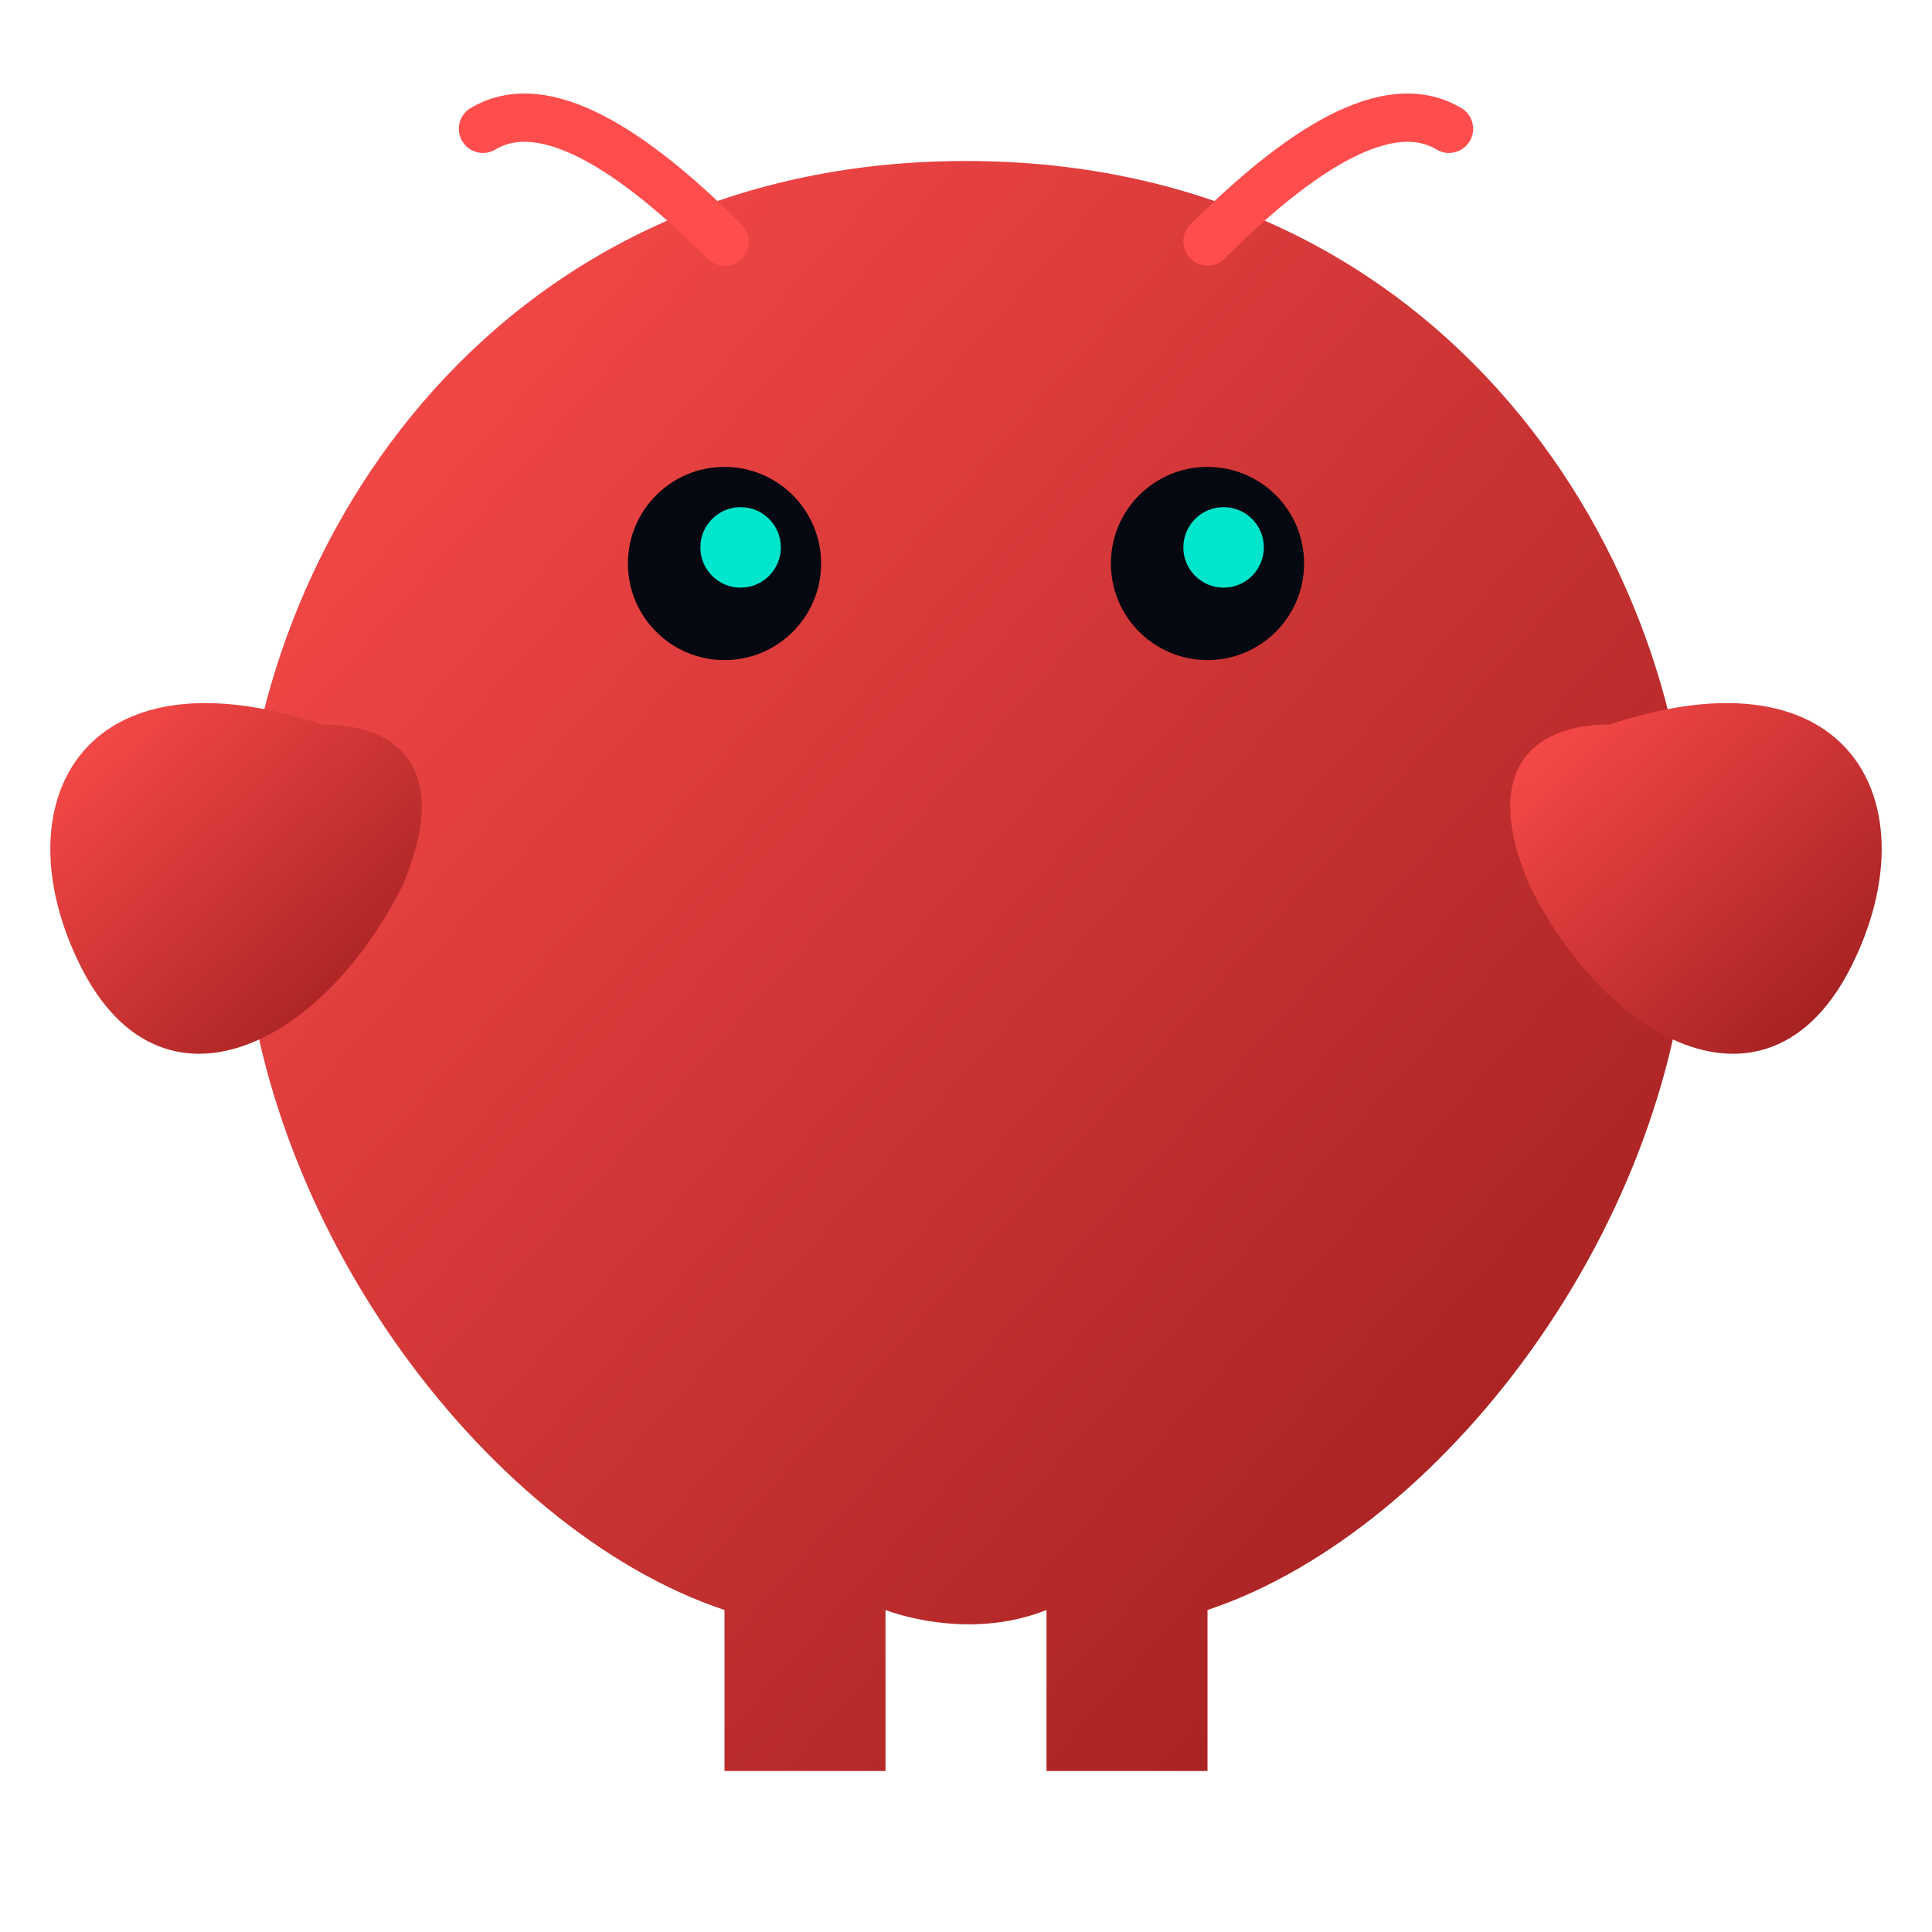
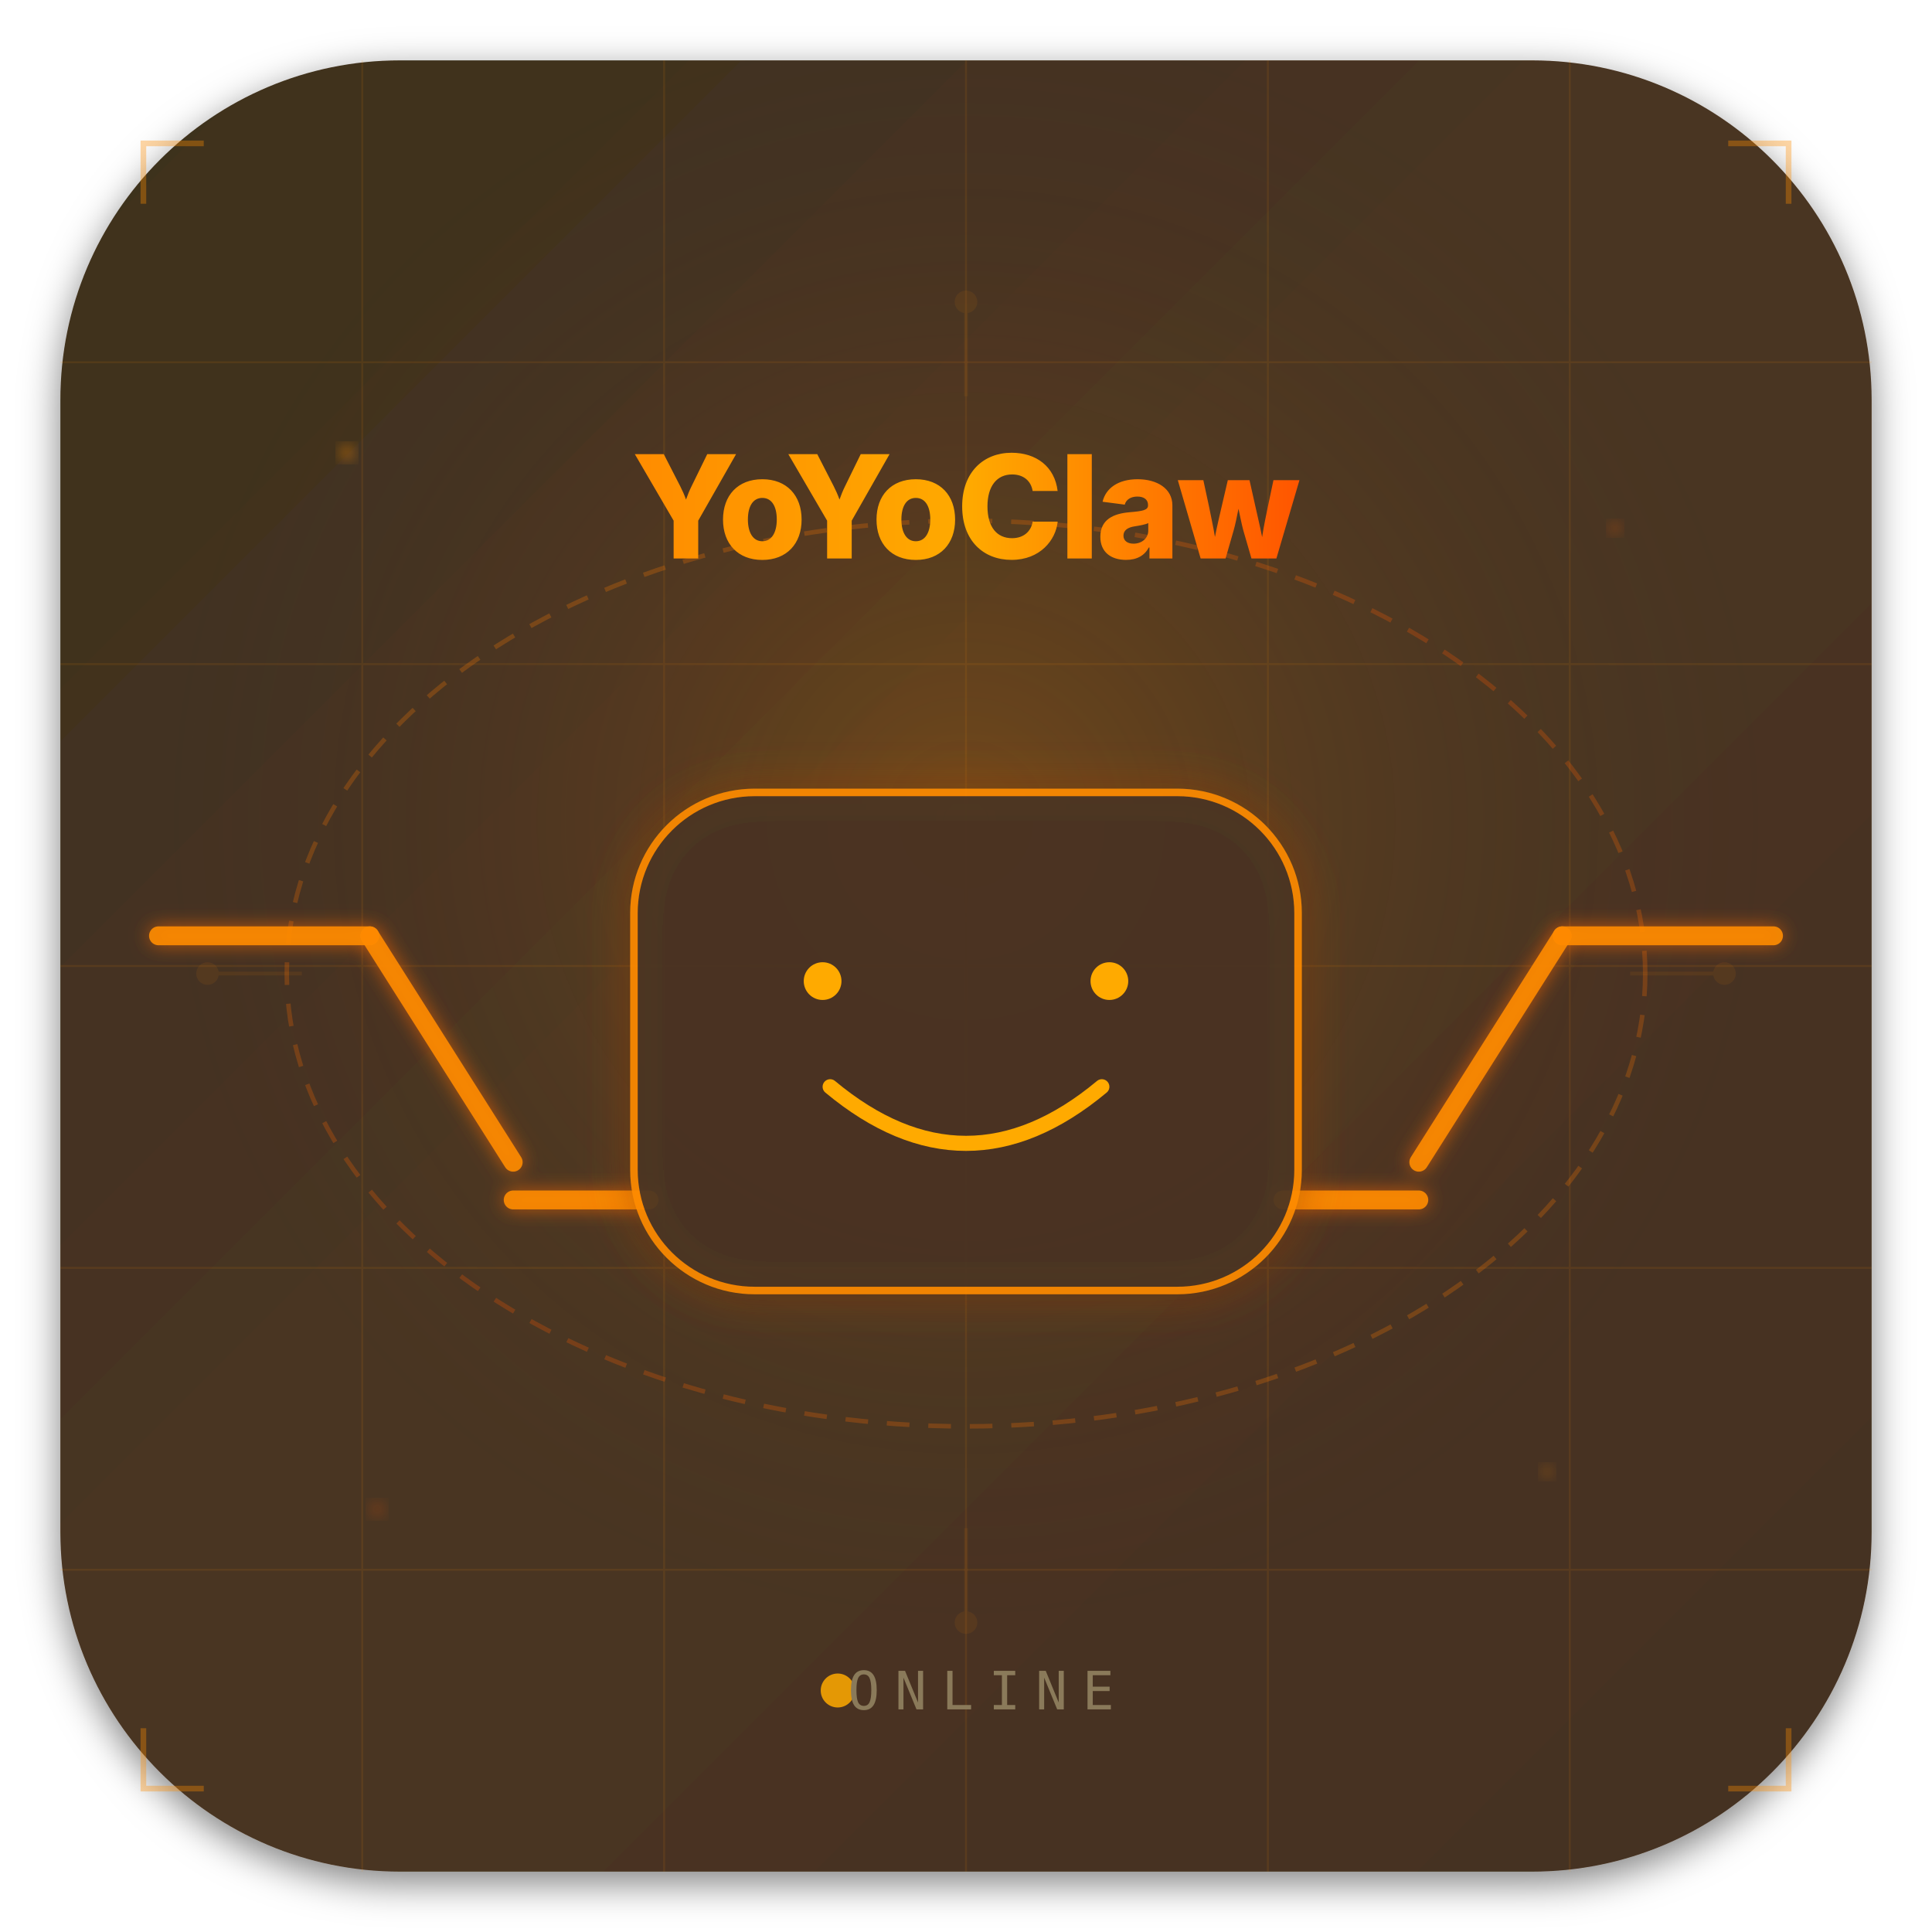
- <svg xmlns="http://www.w3.org/2000/svg" viewBox="0 0 120 120" fill="none">
+ <svg xmlns="http://www.w3.org/2000/svg" viewBox="0 0 512 512" width="512" height="512">
  <defs>
-     <linearGradient id="lobster-gradient" x1="0%" y1="0%" x2="100%" y2="100%">
-       <stop offset="0%" stop-color="#ff4d4d" />
-       <stop offset="100%" stop-color="#991b1b" />
+     <linearGradient id="bgGrad" x1="0%" y1="0%" x2="100%" y2="100%">
+       <stop offset="0%" stop-color="#3d2f1e" />
+       <stop offset="50%" stop-color="#4a3522" />
+       <stop offset="100%" stop-color="#443020" />
+     </linearGradient>
+     <radialGradient id="glowCenter" cx="50%" cy="42%" r="45%">
+       <stop offset="0%" stop-color="#ff8c00" stop-opacity="0.22" />
+       <stop offset="100%" stop-color="#3d2f1e" stop-opacity="0" />
+     </radialGradient>
+     <linearGradient id="ringGrad" x1="0%" y1="0%" x2="100%" y2="100%">
+       <stop offset="0%" stop-color="#ff8c00" />
+       <stop offset="50%" stop-color="#ff5500" />
+       <stop offset="100%" stop-color="#ff8c00" />
+     </linearGradient>
+     <filter id="outerGlow" x="-20%" y="-20%" width="140%" height="140%">
+       <feGaussianBlur in="SourceGraphic" stdDeviation="6" result="blur" />
+       <feColorMatrix in="blur" type="matrix" values="1 0 0 0 0  0 0.5 0 0 0  0 0 0 0 0  0 0 0 0.5 0" result="colorBlur" />
+       <feMerge>
+         <feMergeNode in="colorBlur" />
+         <feMergeNode in="SourceGraphic" />
+       </feMerge>
+     </filter>
+     <filter id="shadow" x="-10%" y="-10%" width="130%" height="130%">
+       <feDropShadow dx="0" dy="3" stdDeviation="5" flood-color="#000" flood-opacity="0.5" />
+     </filter>
+     <filter id="textGlow" x="-15%" y="-15%" width="130%" height="130%">
+       <feGaussianBlur in="SourceGraphic" stdDeviation="2.5" result="blur" />
+       <feColorMatrix in="blur" type="matrix" values="1 0 0 0 0  0 0.55 0 0 0  0 0 0 0 0  0 0 0 0.7 0" result="colorBlur" />
+       <feMerge>
+         <feMergeNode in="colorBlur" />
+         <feMergeNode in="SourceGraphic" />
+       </feMerge>
+     </filter>
+     <filter id="particleGlow">
+       <feGaussianBlur stdDeviation="2" />
+     </filter>
+     <linearGradient id="brandGrad" x1="0%" y1="0%" x2="100%" y2="0%">
+       <stop offset="0%" stop-color="#ff8c00" />
+       <stop offset="50%" stop-color="#ffaa00" />
+       <stop offset="100%" stop-color="#ff5500" />
    </linearGradient>
  </defs>
-   <path d="M60 10 C30 10 15 35 15 55 C15 75 30 95 45 100 L45 110 L55 110 L55 100 C55 100 60 102 65 100 L65 110 L75 110 L75 100 C90 95 105 75 105 55 C105 35 90 10 60 10Z" fill="url(#lobster-gradient)" />
-   <path d="M20 45 C5 40 0 50 5 60 C10 70 20 65 25 55 C28 48 25 45 20 45Z" fill="url(#lobster-gradient)" />
-   <path d="M100 45 C115 40 120 50 115 60 C110 70 100 65 95 55 C92 48 95 45 100 45Z" fill="url(#lobster-gradient)" />
-   <path d="M45 15 Q35 5 30 8" stroke="#ff4d4d" stroke-width="3" stroke-linecap="round" />
-   <path d="M75 15 Q85 5 90 8" stroke="#ff4d4d" stroke-width="3" stroke-linecap="round" />
-   <circle cx="45" cy="35" r="6" fill="#050810" />
-   <circle cx="75" cy="35" r="6" fill="#050810" />
-   <circle cx="46" cy="34" r="2.5" fill="#00e5cc" />
-   <circle cx="76" cy="34" r="2.5" fill="#00e5cc" />
+   <rect x="16" y="16" width="480" height="480" rx="90" ry="90" fill="url(#bgGrad)" filter="url(#shadow)" />
+   <g opacity="0.1">
+     <line x1="96" y1="16" x2="96" y2="496" stroke="#ff8c00" stroke-width="0.5" />
+     <line x1="176" y1="16" x2="176" y2="496" stroke="#ff8c00" stroke-width="0.5" />
+     <line x1="256" y1="16" x2="256" y2="496" stroke="#ff8c00" stroke-width="0.5" />
+     <line x1="336" y1="16" x2="336" y2="496" stroke="#ff8c00" stroke-width="0.5" />
+     <line x1="416" y1="16" x2="416" y2="496" stroke="#ff8c00" stroke-width="0.5" />
+     <line x1="16" y1="96" x2="496" y2="96" stroke="#ff8c00" stroke-width="0.5" />
+     <line x1="16" y1="176" x2="496" y2="176" stroke="#ff8c00" stroke-width="0.5" />
+     <line x1="16" y1="256" x2="496" y2="256" stroke="#ff8c00" stroke-width="0.5" />
+     <line x1="16" y1="336" x2="496" y2="336" stroke="#ff8c00" stroke-width="0.5" />
+     <line x1="16" y1="416" x2="496" y2="416" stroke="#ff8c00" stroke-width="0.5" />
+   </g>
+   <rect x="16" y="16" width="480" height="480" rx="90" ry="90" fill="url(#glowCenter)" />
+   <ellipse cx="256" cy="258" rx="180" ry="120" fill="none" stroke="url(#ringGrad)" stroke-width="1.2" opacity="0.25" stroke-dasharray="6 5" />
+   <circle cx="92" cy="120" r="2.5" fill="#ff8c00" opacity="0.4" filter="url(#particleGlow)">
+     <animate attributeName="opacity" values="0.4;0.1;0.4" dur="3s" repeatCount="indefinite" />
+   </circle>
+   <circle cx="428" cy="140" r="2" fill="#ff5500" opacity="0.3" filter="url(#particleGlow)">
+     <animate attributeName="opacity" values="0.3;0.08;0.3" dur="2.5s" repeatCount="indefinite" />
+   </circle>
+   <circle cx="410" cy="390" r="2" fill="#ff8c00" opacity="0.25" filter="url(#particleGlow)">
+     <animate attributeName="opacity" values="0.25;0.06;0.25" dur="4s" repeatCount="indefinite" />
+   </circle>
+   <circle cx="100" cy="400" r="2.5" fill="#ff5500" opacity="0.2" filter="url(#particleGlow)">
+     <animate attributeName="opacity" values="0.2;0.04;0.2" dur="3.5s" repeatCount="indefinite" />
+   </circle>
+   <g stroke="#ff8c00" stroke-width="1" fill="none" opacity="0.08">
+     <path d="M256 80 L256 105" />
+     <path d="M256 405 L256 430" />
+     <path d="M80 258 L55 258" />
+     <path d="M432 258 L457 258" />
+     <circle cx="256" cy="80" r="2.5" fill="#ff8c00" />
+     <circle cx="256" cy="430" r="2.5" fill="#ff8c00" />
+     <circle cx="55" cy="258" r="2.5" fill="#ff8c00" />
+     <circle cx="457" cy="258" r="2.5" fill="#ff8c00" />
+   </g>
+   <text x="256" y="148" text-anchor="middle" fill="url(#brandGrad)" font-family="'SF Pro Display', 'Helvetica Neue', sans-serif" font-size="38" font-weight="800" letter-spacing="-1">YoYoClaw</text>
+   <g filter="url(#textGlow)">
+     <line x1="42" y1="248" x2="98" y2="248" stroke="#ff8c00" stroke-width="5" stroke-linecap="round" opacity="0.9" />
+     <line x1="98" y1="248" x2="136" y2="308" stroke="#ff8c00" stroke-width="5" stroke-linecap="round" opacity="0.9" />
+     <line x1="136" y1="318" x2="172" y2="318" stroke="#ff8c00" stroke-width="5" stroke-linecap="round" opacity="0.9" />
+     <line x1="340" y1="318" x2="376" y2="318" stroke="#ff8c00" stroke-width="5" stroke-linecap="round" opacity="0.9" />
+     <line x1="376" y1="308" x2="414" y2="248" stroke="#ff8c00" stroke-width="5" stroke-linecap="round" opacity="0.9" />
+     <line x1="414" y1="248" x2="470" y2="248" stroke="#ff8c00" stroke-width="5" stroke-linecap="round" opacity="0.9" />
+   </g>
+   <g filter="url(#outerGlow)">
+     <rect x="168" y="210" width="176" height="132" rx="32" ry="32" fill="#4a3522" stroke="#ff8c00" stroke-width="2" opacity="0.9" />
+   </g>
+   <g>
+     <circle cx="218" cy="260" r="5" fill="#ffaa00" />
+     <circle cx="294" cy="260" r="5" fill="#ffaa00" />
+     <path d="M220 288 Q256 318 292 288" stroke="#ffaa00" stroke-width="4" fill="none" stroke-linecap="round" />
+   </g>
+   <g>
+     <circle cx="222" cy="448" r="4.5" fill="#ffaa00" opacity="0.85">
+       <animate attributeName="opacity" values="0.85;0.3;0.85" dur="2s" repeatCount="indefinite" />
+     </circle>
+     <text x="260" y="453" text-anchor="middle" fill="#8a7a5a" font-family="'SF Mono', 'Fira Code', monospace" font-size="14" letter-spacing="4">ONLINE</text>
+   </g>
+   <path d="M38 54 L38 38 L54 38" stroke="#ff8c00" stroke-width="1.5" fill="none" opacity="0.35" />
+   <path d="M458 38 L474 38 L474 54" stroke="#ff8c00" stroke-width="1.5" fill="none" opacity="0.35" />
+   <path d="M38 458 L38 474 L54 474" stroke="#ff8c00" stroke-width="1.5" fill="none" opacity="0.35" />
+   <path d="M458 474 L474 474 L474 458" stroke="#ff8c00" stroke-width="1.5" fill="none" opacity="0.35" />
</svg>
